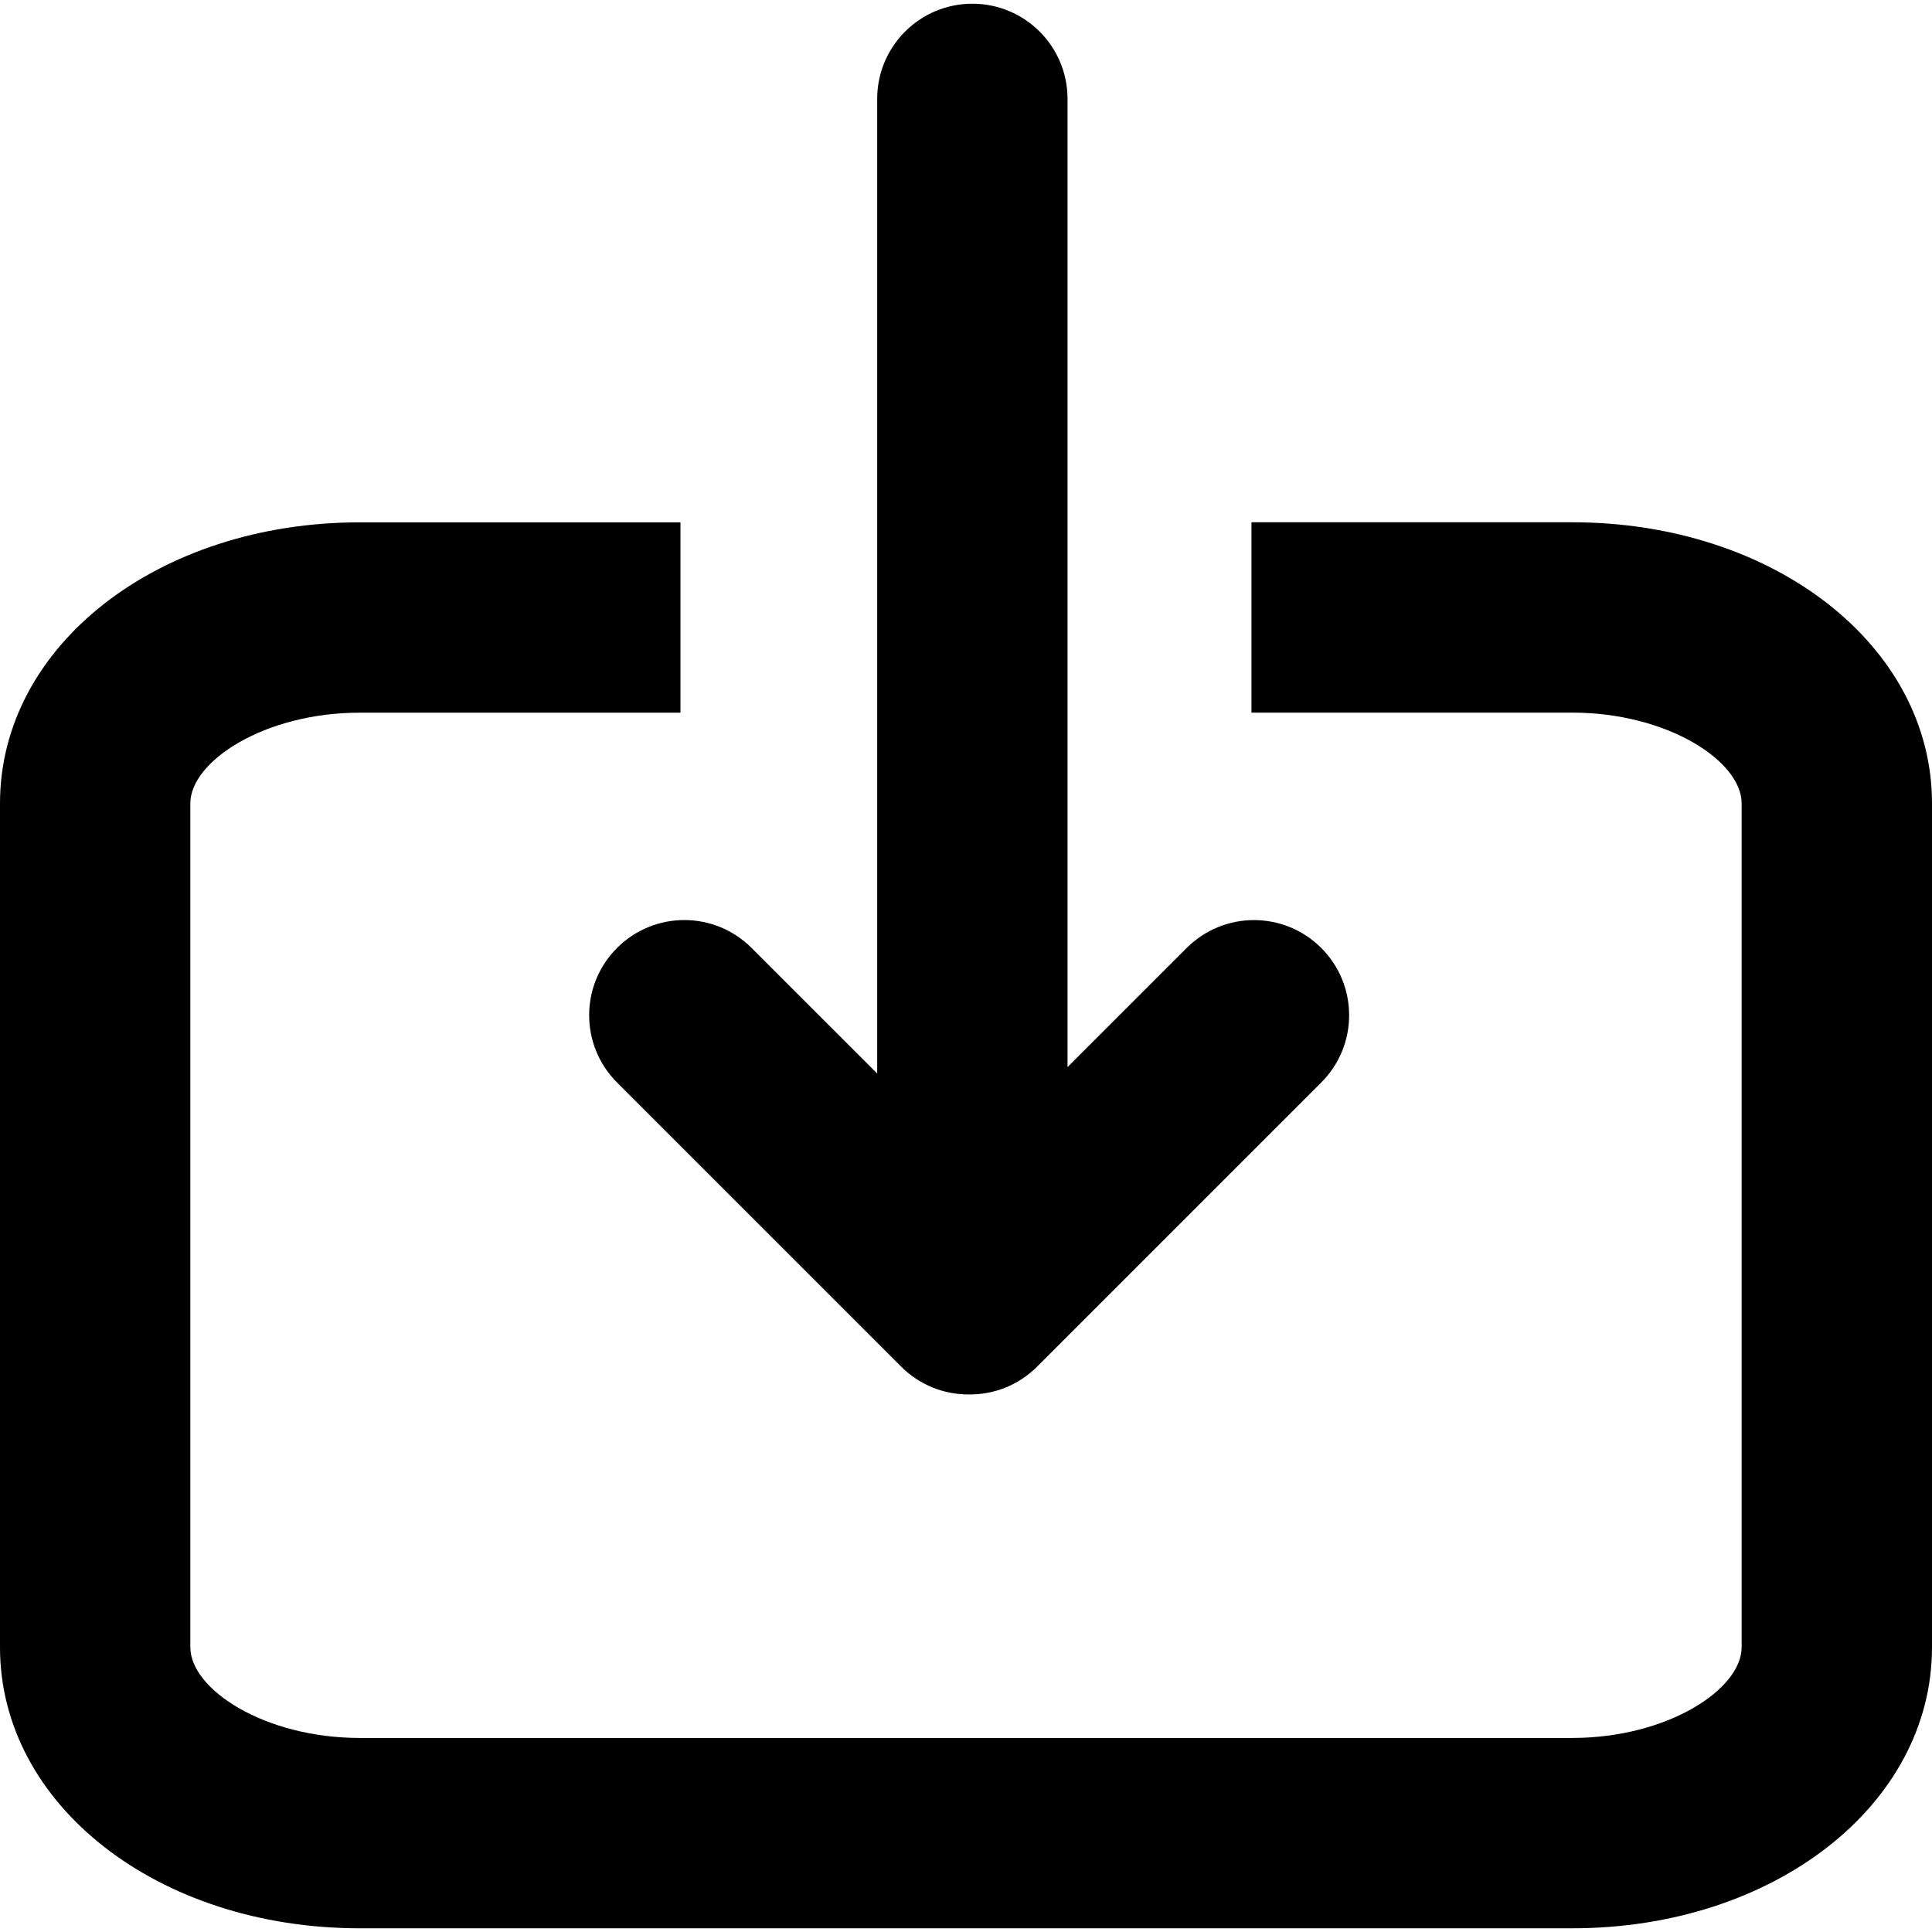
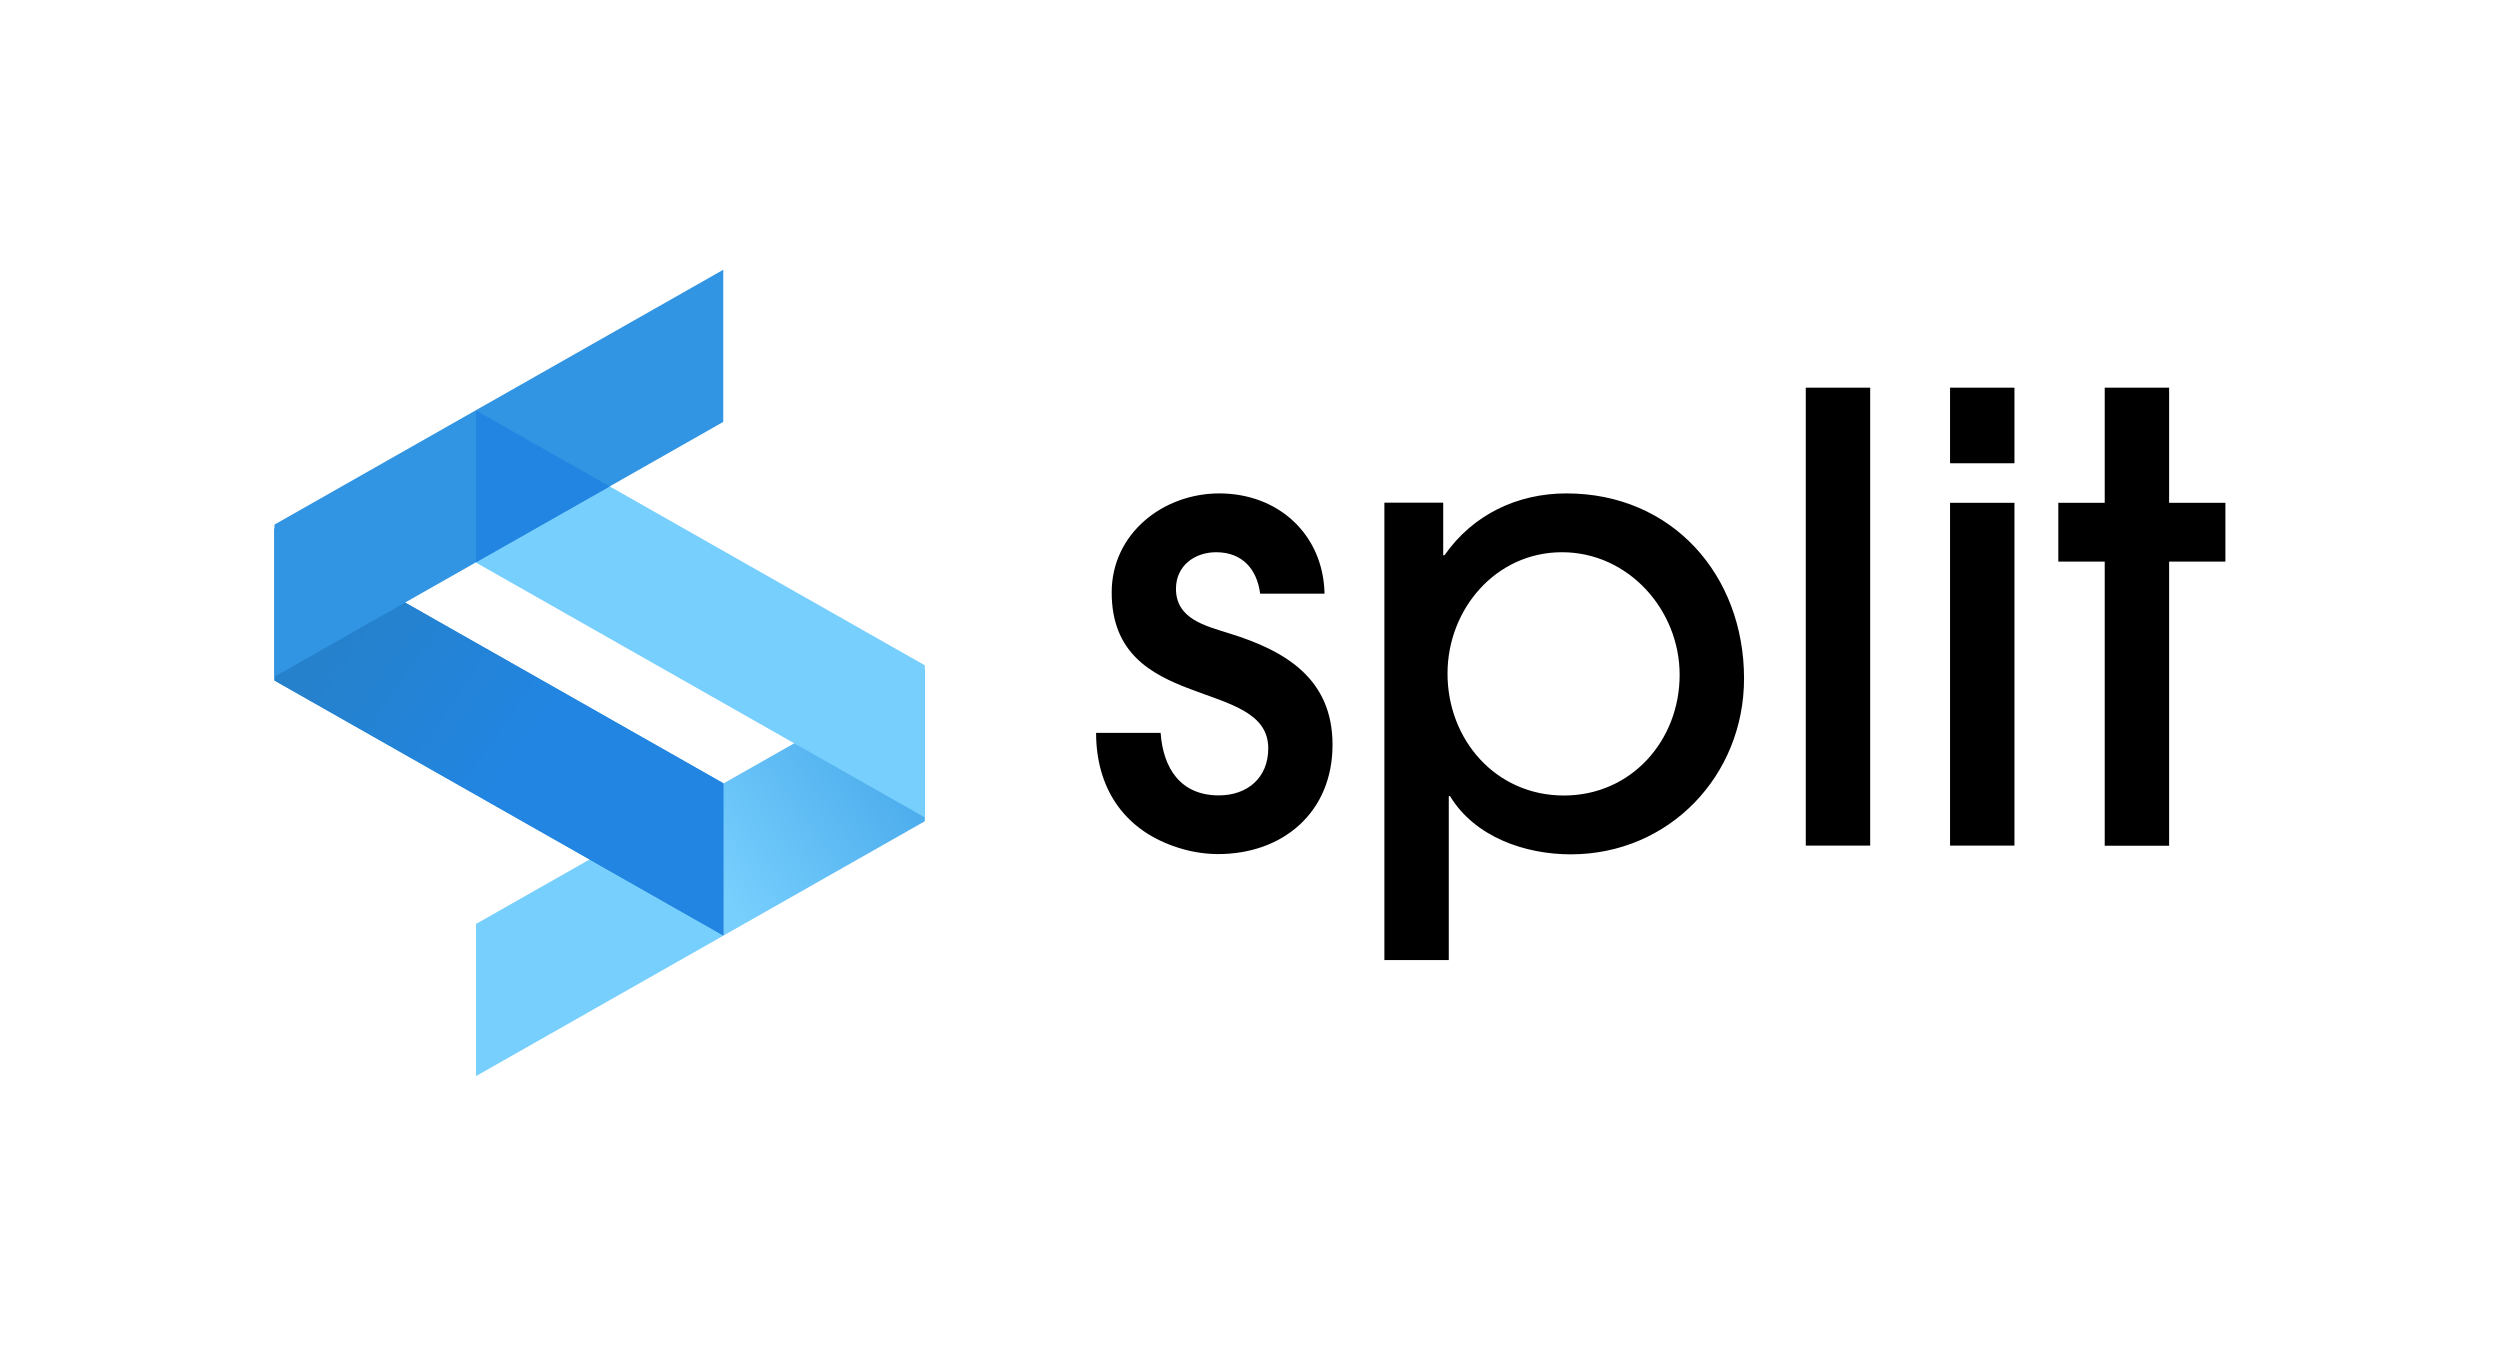
- <svg xmlns="http://www.w3.org/2000/svg" fill="#000000" height="800px" width="800px" version="1.1" id="Capa_1" viewBox="0 0 60.903 60.903" xml:space="preserve">
-   <g>
-     <path d="M49.561,16.464H39.45v6h10.111c3.008,0,5.341,1.535,5.341,2.857v26.607c0,1.321-2.333,2.858-5.341,2.858H11.34   c-3.007,0-5.34-1.537-5.34-2.858V25.324c0-1.322,2.333-2.858,5.34-2.858h10.11v-6H11.34C4.981,16.466,0,20.357,0,25.324v26.605   c0,4.968,4.981,8.857,11.34,8.857h38.223c6.357,0,11.34-3.891,11.34-8.857V25.324C60.902,20.355,55.921,16.464,49.561,16.464z" />
-     <path d="M39.529,29.004c-0.768,0-1.535,0.294-2.121,0.88l-3.756,3.755V20.612v-6V3.117c0-1.656-1.343-3-3-3s-3,1.344-3,3v11.494v6   v13.23l-3.959-3.958c-0.586-0.586-1.354-0.88-2.121-0.88s-1.535,0.294-2.121,0.88c-1.172,1.17-1.172,3.07,0,4.241l8.957,8.957   c0.586,0.586,1.354,0.877,2.12,0.877c0.008,0,0.016,0,0.023,0s0.015,0,0.022,0c0.768,0,1.534-0.291,2.12-0.877l8.957-8.957   c1.172-1.171,1.172-3.071,0-4.241C41.064,29.298,40.298,29.004,39.529,29.004z" />
+ <svg xmlns="http://www.w3.org/2000/svg" version="1.1" id="Hero_logo" x="0px" y="0px" viewBox="0 0 1972 1061.6" style="enable-background:new 0 0 1972 1061.6;" xml:space="preserve">
+   <style type="text/css">
+   .st0{fill:url(#Fill-1_1_);}
+ 	.st1{fill:#77CFFD;}
+ 	.st2{fill:#3195E3;}
+ 	.st3{fill:url(#path-3-2_1_);}
+ 	.st4{fill:#2285E1;}
+ 	.st5{fill:none;}
+  </style>
+   <g id="logo-d.grey_8_">
+     <g id="Page-1_15_">
+       <linearGradient id="Fill-1_1_" gradientUnits="userSpaceOnUse" x1="3109.888" y1="1471.516" x2="3109.318" y2="1471.156" gradientTransform="matrix(354 0 0 -321 -1100142 472927)">
+         <stop offset="0" style="stop-color:#3C9FE6">
+     </stop>
+         <stop offset="1" style="stop-color:#77CFFD">
+     </stop>
+       </linearGradient>
+       <polygon id="Fill-1_15_" class="st0" points="375.5,728.8 375.5,848.8 729.5,647.8 729.5,527.8   ">
+    </polygon>
+       <polygon id="Fill-2_15_" class="st1" points="375.5,443.8 729.5,644.8 729.5,524.8 375.5,323.8   ">
+    </polygon>
+       <g id="Fill-3_15_">
+         <polygon id="path-3_15_" class="st2" points="216.5,536.8 570.5,737.8 570.5,617.8 216.5,416.8    ">
+     </polygon>
+         <linearGradient id="path-3-2_1_" gradientUnits="userSpaceOnUse" x1="3109.721" y1="1470.888" x2="3108.721" y2="1471.518" gradientTransform="matrix(354 0 0 -321 -1100301 472816)">
+           <stop offset="0.36" style="stop-color:#2285E1">
+      </stop>
+           <stop offset="0.79" style="stop-color:#2581CB">
+      </stop>
+         </linearGradient>
+         <polygon id="path-3-2_15_" class="st3" points="216.5,536.8 570.5,737.8 570.5,617.8 216.5,416.8    ">
+     </polygon>
+       </g>
+       <polygon id="Fill-4_15_" class="st2" points="570.5,212.8 216.5,413.8 216.5,533.8 570.5,332.8   ">
+    </polygon>
+       <path id="Fill-5_15_" class="st4" d="M570.5,618.1v119.7l-105.4-59.9L570.5,618.1z M375.5,443.5V323.8l105.4,59.9L375.5,443.5z">
+    </path>
+     </g>
+     <g id="Page-1-2_15_">
+       <g>
+         <path id="Fill-1-2_15_" d="M1755.4,443v-46.4h-44.4v-90.8h-50.8v90.8h-36.6V443h36.6v224.1h50.8V443H1755.4z M1538.2,667h50.8     V396.6h-50.8V667z M1538.2,365.4h50.8v-59.6h-50.8V365.4z M1424.4,667h50.8V305.8h-50.8V667z M1324.9,532.3     c0,51.8-38.1,95.2-91.3,95.2c-53.7,0-91.8-43.9-91.8-96.2c0-50.8,38.1-95.7,90.3-95.7C1284.4,435.6,1324.9,481,1324.9,532.3z      M1375.7,535.2c0-81.5-56.6-146-140.1-146c-38.6,0-73.7,16.6-96.2,48.8h-1v-41.5h-46.4v360.8h50.8V628h1     c19.5,32.2,59.1,45.9,95.2,45.9C1316.6,673.9,1375.7,611.9,1375.7,535.2L1375.7,535.2z M1051.1,587.5c0-52.2-37.1-74.2-81.5-87.9     c-18.5-5.9-42-11.2-42-35.2c0-18.1,14.7-28.8,31.7-28.8c20.5,0,32.2,13.2,34.7,32.7h50.8c-1-46.9-36.6-79.1-83-79.1     c-44.4,0-84.9,31.7-84.9,78.1c0,95.7,123.5,66.4,123.5,123c0,23.4-16.6,37.1-39,37.1c-30.3,0-43.9-21.5-45.9-49.3h-50.9     c0,42.5,21,75.2,61,89.3c11.1,4,22.8,6.2,34.7,6.3C1012,673.9,1051.1,640.7,1051.1,587.5z">
+     </path>
+       </g>
+     </g>
+   </g>
+   <g id="pads">
+     <rect y="848.8" class="st5" width="212.8" height="212.8">
+   </rect>
+     <rect class="st5" width="212.8" height="212.8">
+   </rect>
+     <rect x="1759.2" y="848.8" class="st5" width="212.8" height="212.8">
+   </rect>
+     <rect x="1759.2" class="st5" width="212.8" height="212.8">
+   </rect>
  </g>
</svg>
